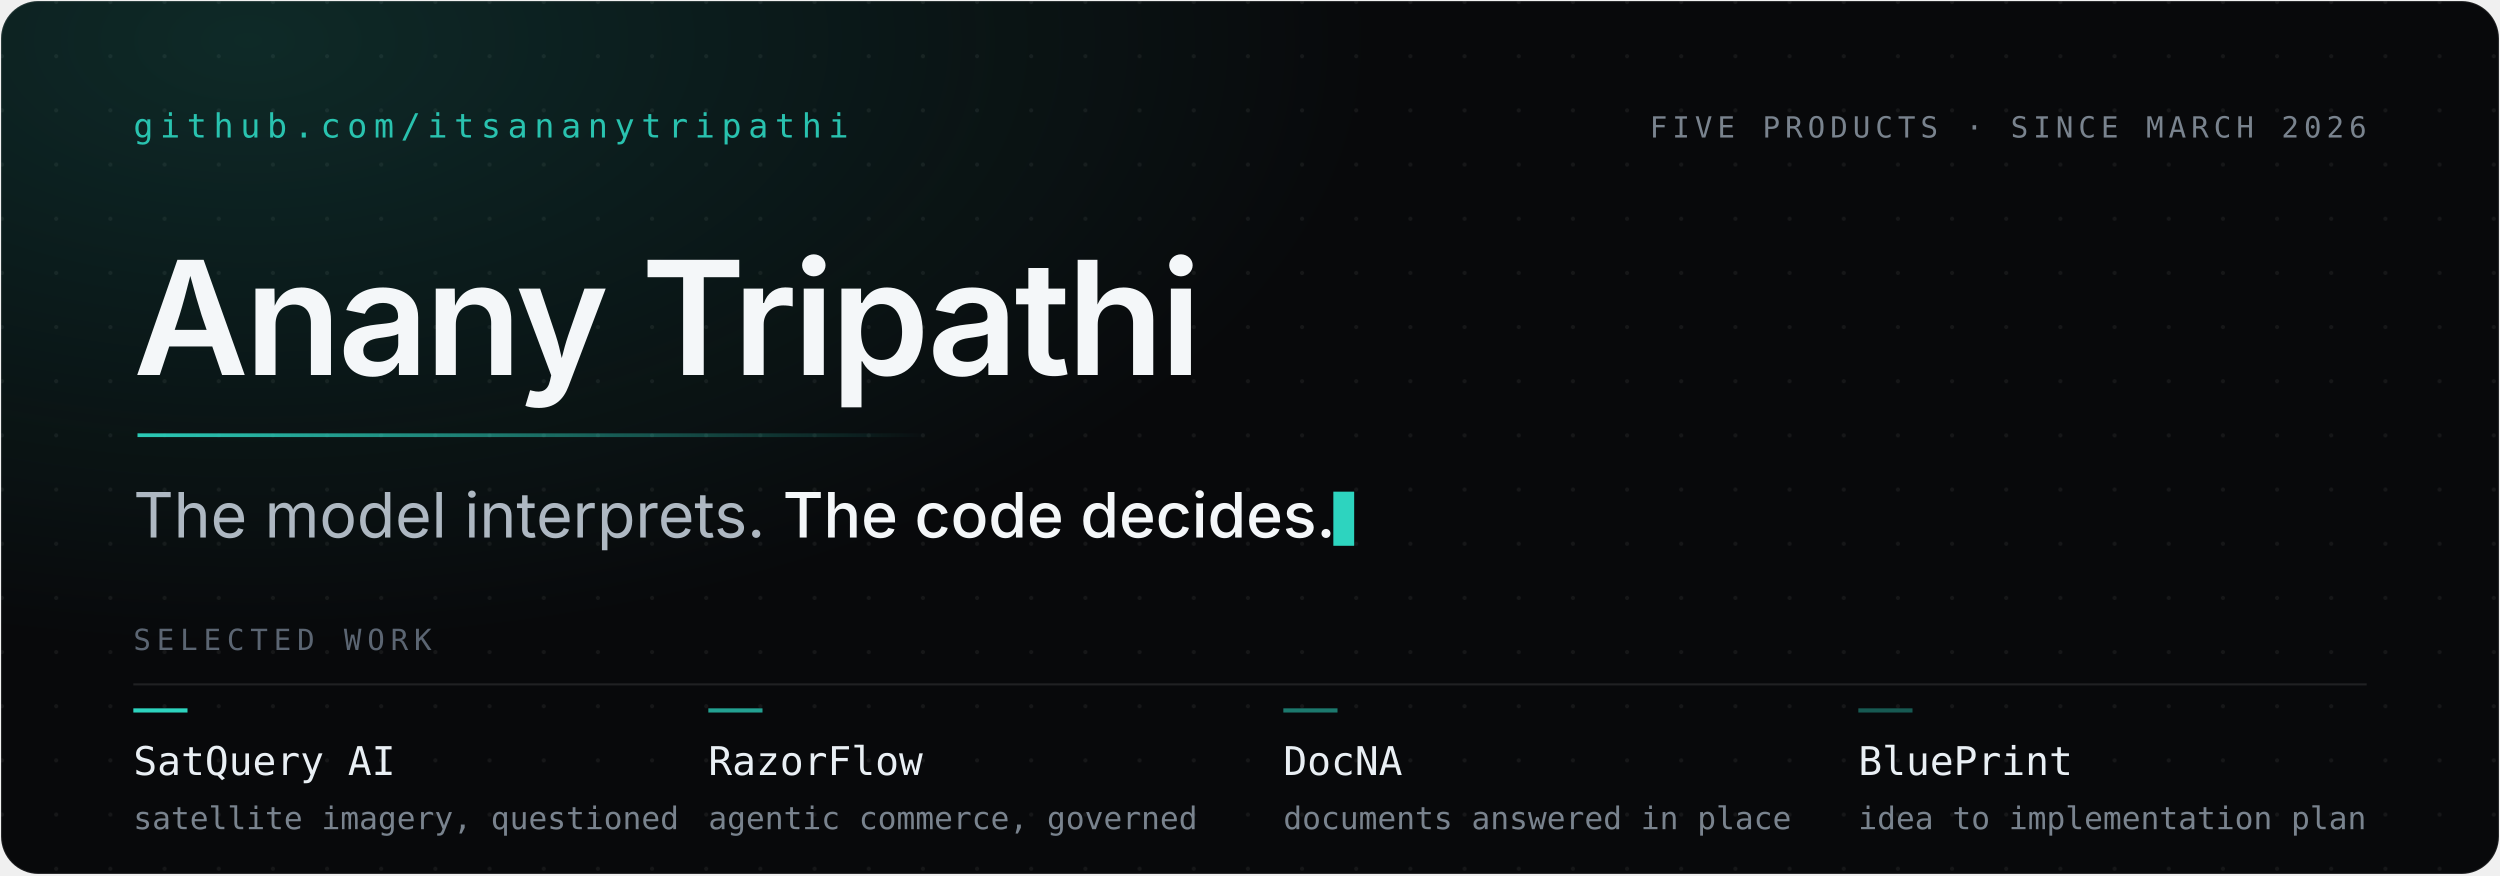
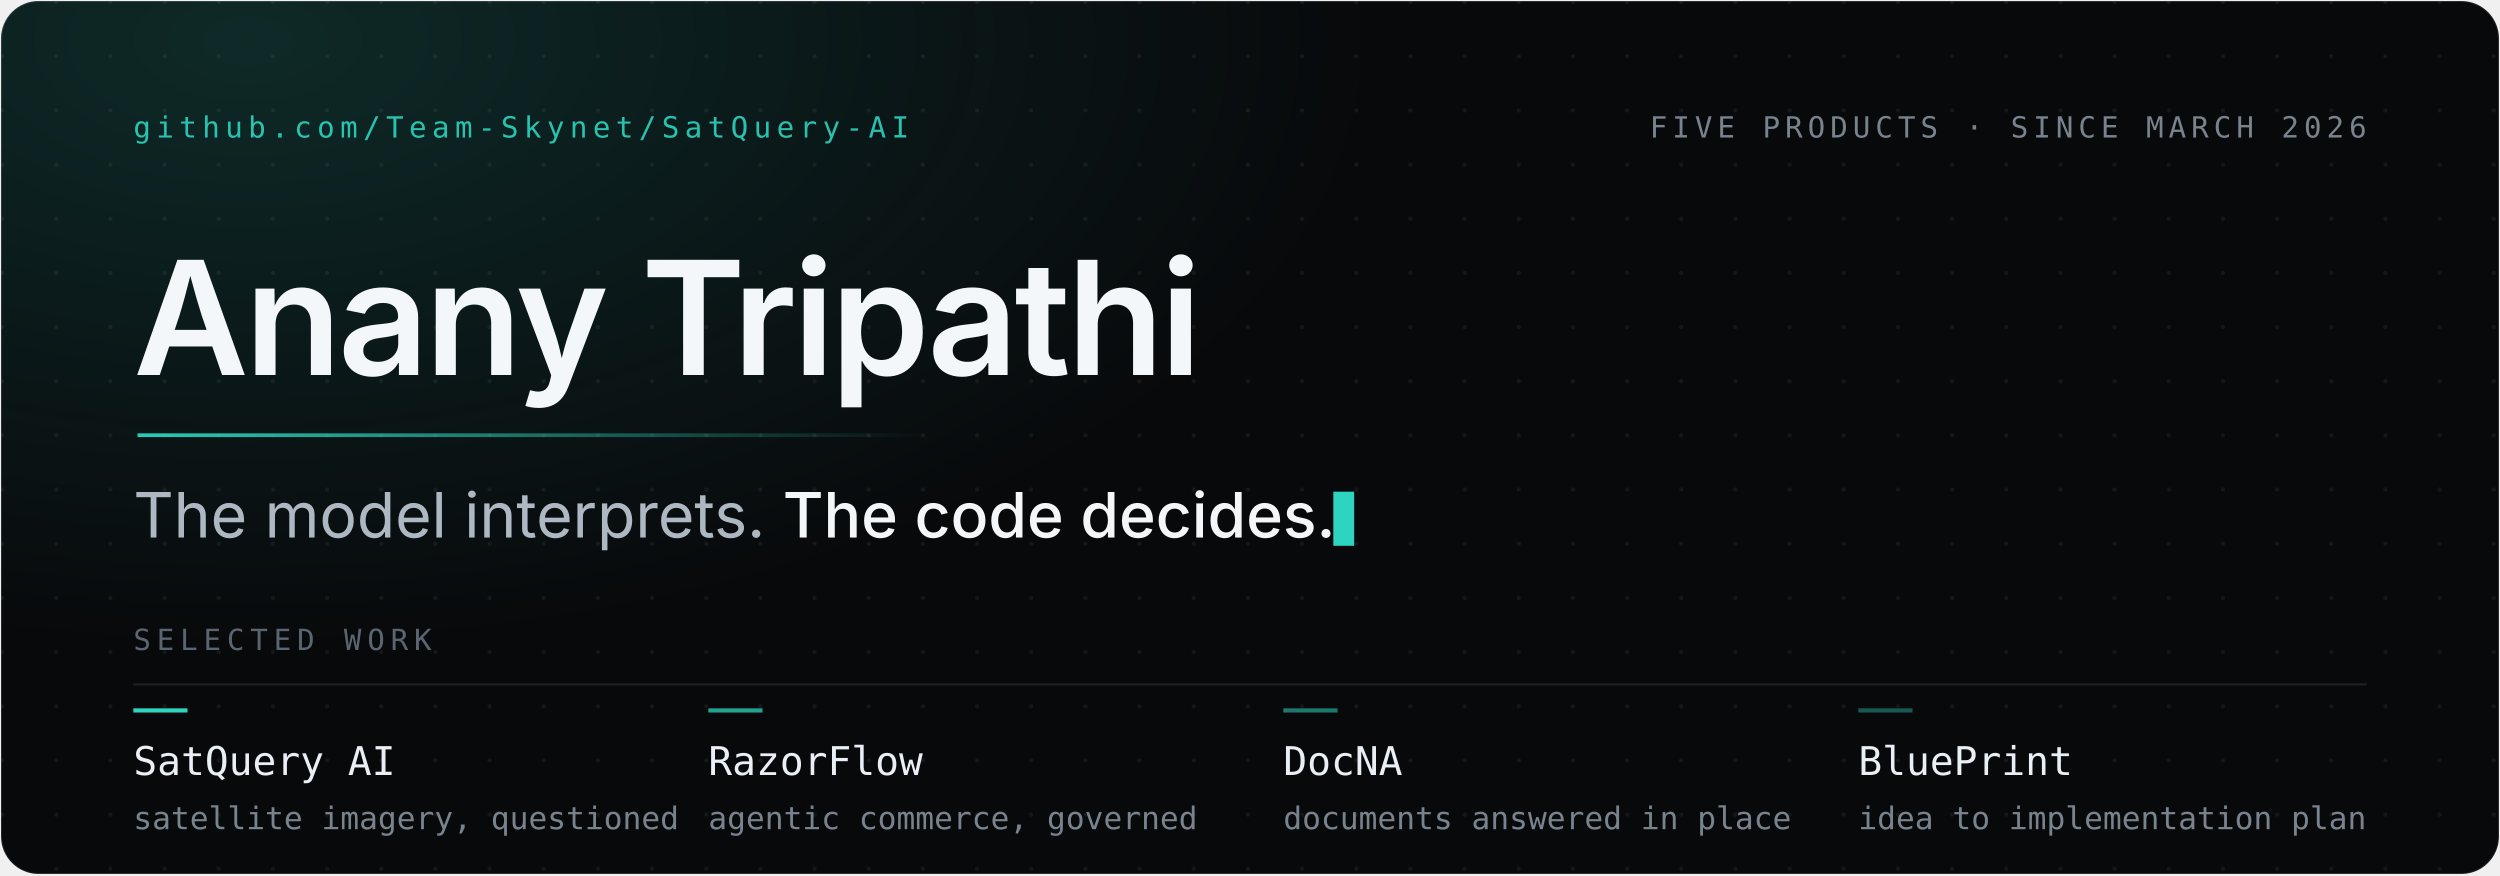
<svg xmlns="http://www.w3.org/2000/svg" viewBox="0 0 1200 420" width="1200" height="420" role="img" aria-label="Anany Tripathi. The model interprets. The code decides. Five products built since March 2026: Clip Management System, SatQuery AI, RazorFlow, DocNA, BluePrint.">
  <defs>
    <pattern id="dots" width="26" height="26" patternUnits="userSpaceOnUse">
      <circle cx="1" cy="1" r="1" fill="#FFFFFF" fill-opacity="0.055" />
    </pattern>
    <linearGradient id="sweep" x1="0" y1="0" x2="1" y2="0">
      <stop offset="0" stop-color="#2DD4BF" stop-opacity="0" />
      <stop offset="0.5" stop-color="#2DD4BF" stop-opacity="0.10" />
      <stop offset="1" stop-color="#2DD4BF" stop-opacity="0" />
    </linearGradient>
    <linearGradient id="rule" x1="0" y1="0" x2="1" y2="0">
      <stop offset="0" stop-color="#2DD4BF" stop-opacity="0.95" />
      <stop offset="1" stop-color="#2DD4BF" stop-opacity="0" />
    </linearGradient>
    <radialGradient id="glow" cx="0.5" cy="0.5" r="0.5">
      <stop offset="0" stop-color="#2DD4BF" stop-opacity="0.16" />
      <stop offset="1" stop-color="#2DD4BF" stop-opacity="0" />
    </radialGradient>
    <clipPath id="panel">
      <rect x="0.5" y="0.5" width="1199" height="419" rx="18" />
    </clipPath>
  </defs>
  <g clip-path="url(#panel)">
    <rect width="1200" height="420" fill="#08090B" />
    <rect width="1200" height="420" fill="url(#dots)" />
    <ellipse cx="120" cy="20" rx="540" ry="290" fill="url(#glow)" />
    <rect x="-340" y="0" width="340" height="420" fill="url(#sweep)">
      <animate attributeName="x" values="-340;1200" dur="11s" repeatCount="indefinite" />
    </rect>
    <g font-family="ui-monospace, SFMono-Regular, 'SF Mono', Menlo, Consolas, monospace">
-       <text x="64" y="66" font-size="16" letter-spacing="3.2" fill="#2DD4BF" fill-opacity="0.9">github.com/itsananytripathi</text>
+       <text x="64" y="66" font-size="14" letter-spacing="2.6" fill="#2DD4BF" fill-opacity="0.9">github.com/Team-Skynet/SatQuery-AI</text>
      <text x="1136" y="66" text-anchor="end" font-size="14" letter-spacing="2.4" fill="#79838E">FIVE PRODUCTS · SINCE MARCH 2026</text>
    </g>
    <text x="64" y="180" font-family="'Inter', 'Helvetica Neue', Helvetica, Arial, sans-serif" font-size="76" font-weight="600" letter-spacing="-1.8" fill="#F4F7F9">Anany Tripathi</text>
    <rect x="66" y="208" width="380" height="1.8" fill="url(#rule)" />
    <text x="64" y="258" font-family="'Inter', 'Helvetica Neue', Helvetica, Arial, sans-serif" font-size="30" font-weight="400" fill="#AEB8C2">The model interprets.
      <tspan fill="#F4F7F9" font-weight="500"> The code decides.</tspan>
    </text>
    <rect x="640" y="236" width="10" height="26" fill="#2DD4BF">
      <animate attributeName="opacity" values="1;1;0;0" dur="1.15s" repeatCount="indefinite" />
    </rect>
    <g font-family="ui-monospace, SFMono-Regular, 'SF Mono', Menlo, Consolas, monospace">
      <text x="64" y="312" font-size="14" letter-spacing="2.8" fill="#5B6572">SELECTED WORK</text>
      <rect x="64" y="328" width="1072" height="1" fill="#FFFFFF" fill-opacity="0.10" />
      <g fill="#2DD4BF">
        <rect x="64" y="340" width="26" height="2" />
        <rect x="340" y="340" width="26" height="2" fill-opacity="0.75" />
        <rect x="616" y="340" width="26" height="2" fill-opacity="0.55" />
        <rect x="892" y="340" width="26" height="2" fill-opacity="0.4" />
      </g>
      <g font-size="19" fill="#E9EFF4">
        <text x="64" y="372">SatQuery AI</text>
        <text x="340" y="372">RazorFlow</text>
        <text x="616" y="372">DocNA</text>
        <text x="892" y="372">BluePrint</text>
      </g>
      <g font-size="15" fill="#79838E">
        <text x="64" y="398">satellite imagery, questioned</text>
        <text x="340" y="398">agentic commerce, governed</text>
        <text x="616" y="398">documents answered in place</text>
        <text x="892" y="398">idea to implementation plan</text>
      </g>
    </g>
  </g>
  <rect x="0.5" y="0.5" width="1199" height="419" rx="18" fill="none" stroke="#FFFFFF" stroke-opacity="0.09" />
</svg>
